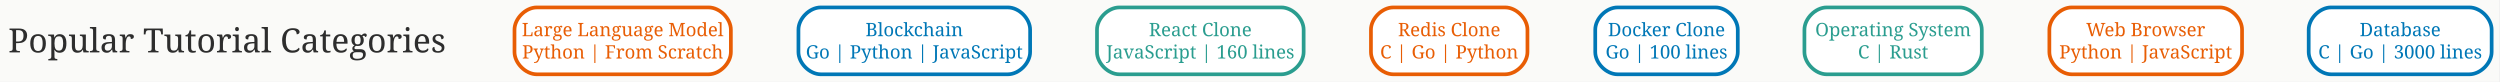
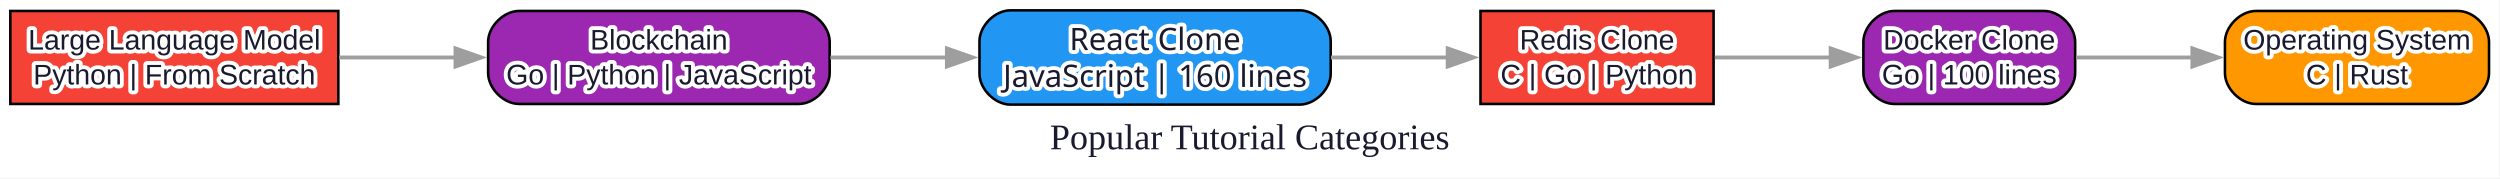
- <svg xmlns="http://www.w3.org/2000/svg" width="1346pt" height="44pt" viewBox="0.00 0.00 1346.00 44.00">
-   <g id="graph0" class="graph" transform="scale(1 1) rotate(0) translate(4 40)">
-     <polygon fill="#fafaf8" stroke="none" points="-4,4 -4,-40 1341.5,-40 1341.5,4 -4,4" />
+ <svg xmlns="http://www.w3.org/2000/svg" width="968pt" height="69pt" viewBox="0.00 0.00 968.00 69.00">
+   <style>
+ 
+ text { paint-order: stroke; stroke: #ffffff; stroke-width: 3px; stroke-linejoin: round; fill: #1a1a2e; }
+ </style>
+   <g id="graph0" class="graph" transform="scale(1 1) rotate(0) translate(4 65)">
+     <polygon fill="white" stroke="none" points="-4,4 -4,-65 963.75,-65 963.75,4 -4,4" />
+     <text xml:space="preserve" text-anchor="middle" x="479.88" y="-7.2" font-family="Times New Roman,serif" font-size="14.00">Popular Tutorial Categories</text>
    <g id="node1" class="node">
-       <text xml:space="preserve" text-anchor="middle" x="118.25" y="-11.78" font-family="Georgia" font-size="18.00" fill="#2d2d2d">Popular Tutorial Categories</text>
+       <polygon fill="#f44336" stroke="black" points="127,-60.75 0,-60.75 0,-24.75 127,-24.75 127,-60.75" />
+       <text xml:space="preserve" text-anchor="middle" x="63.5" y="-45.8" font-family="Arial" font-size="11.00" fill="white">Large Language Model</text>
+       <text xml:space="preserve" text-anchor="middle" x="63.5" y="-32.3" font-family="Arial" font-size="11.00" fill="white">Python | From Scratch</text>
    </g>
    <g id="node2" class="node">
-       <path fill="#ffffff" stroke="#e85d04" stroke-width="2" d="M377.5,-36C377.5,-36 285,-36 285,-36 279,-36 273,-30 273,-24 273,-24 273,-12 273,-12 273,-6 279,0 285,0 285,0 377.5,0 377.5,0 383.5,0 389.5,-6 389.5,-12 389.5,-12 389.5,-24 389.5,-24 389.5,-30 383.5,-36 377.5,-36" />
-       <text xml:space="preserve" text-anchor="middle" x="331.25" y="-20.5" font-family="Georgia" font-size="10.00" fill="#e85d04">Large Language Model</text>
-       <text xml:space="preserve" text-anchor="middle" x="331.25" y="-8.5" font-family="Georgia" font-size="10.00" fill="#e85d04">Python | From Scratch</text>
+       <path fill="#9c27b0" stroke="black" d="M305.25,-60.75C305.25,-60.75 197,-60.75 197,-60.75 191,-60.75 185,-54.75 185,-48.75 185,-48.75 185,-36.75 185,-36.75 185,-30.75 191,-24.75 197,-24.75 197,-24.75 305.25,-24.75 305.25,-24.75 311.25,-24.75 317.25,-30.75 317.25,-36.75 317.25,-36.75 317.25,-48.75 317.25,-48.75 317.25,-54.75 311.25,-60.75 305.25,-60.75" />
+       <text xml:space="preserve" text-anchor="middle" x="251.12" y="-45.8" font-family="Arial" font-size="11.00" fill="white">Blockchain</text>
+       <text xml:space="preserve" text-anchor="middle" x="251.12" y="-32.3" font-family="Arial" font-size="11.00" fill="white">Go | Python | JavaScript</text>
+     </g>
+     <g id="edge1" class="edge">
+       <path fill="none" stroke="#9e9e9e" stroke-width="1.5" d="M127.28,-42.75C127.28,-42.75 172.37,-42.75 172.37,-42.75" />
+       <polygon fill="#9e9e9e" stroke="#9e9e9e" stroke-width="1.5" points="172.37,-46.25 182.37,-42.75 172.37,-39.25 172.37,-46.25" />
    </g>
    <g id="node3" class="node">
-       <path fill="#ffffff" stroke="#0077b6" stroke-width="2" d="M538.62,-36C538.62,-36 437.88,-36 437.88,-36 431.88,-36 425.88,-30 425.88,-24 425.88,-24 425.88,-12 425.88,-12 425.88,-6 431.88,0 437.88,0 437.88,0 538.62,0 538.62,0 544.62,0 550.62,-6 550.62,-12 550.62,-12 550.62,-24 550.62,-24 550.62,-30 544.62,-36 538.62,-36" />
-       <text xml:space="preserve" text-anchor="middle" x="488.25" y="-20.5" font-family="Georgia" font-size="10.00" fill="#0077b6">Blockchain</text>
-       <text xml:space="preserve" text-anchor="middle" x="488.25" y="-8.5" font-family="Georgia" font-size="10.00" fill="#0077b6">Go | Python | JavaScript</text>
+       <path fill="#2196f3" stroke="black" d="M499.25,-61C499.25,-61 387.25,-61 387.25,-61 381.25,-61 375.25,-55 375.25,-49 375.25,-49 375.25,-36.5 375.25,-36.5 375.25,-30.5 381.25,-24.5 387.25,-24.5 387.25,-24.5 499.25,-24.5 499.25,-24.5 505.25,-24.5 511.25,-30.5 511.25,-36.5 511.25,-36.5 511.25,-49 511.25,-49 511.25,-55 505.25,-61 499.25,-61" />
+       <text xml:space="preserve" text-anchor="middle" x="443.25" y="-45.6" font-family="Arial Bold" font-size="12.00" fill="white">React Clone</text>
+       <text xml:space="preserve" text-anchor="middle" x="443.25" y="-31.35" font-family="Arial Bold" font-size="12.00" fill="white">JavaScript | 160 lines</text>
+     </g>
+     <g id="edge2" class="edge">
+       <path fill="none" stroke="#9e9e9e" stroke-width="1.5" d="M317.51,-42.75C317.51,-42.75 362.63,-42.75 362.63,-42.75" />
+       <polygon fill="#9e9e9e" stroke="#9e9e9e" stroke-width="1.5" points="362.63,-46.25 372.63,-42.75 362.63,-39.25 362.63,-46.25" />
    </g>
    <g id="node4" class="node">
-       <path fill="#ffffff" stroke="#2a9d8f" stroke-width="2" d="M685.88,-36C685.88,-36 598.62,-36 598.62,-36 592.62,-36 586.62,-30 586.62,-24 586.62,-24 586.62,-12 586.62,-12 586.62,-6 592.62,0 598.62,0 598.62,0 685.88,0 685.88,0 691.88,0 697.88,-6 697.88,-12 697.88,-12 697.88,-24 697.88,-24 697.88,-30 691.88,-36 685.88,-36" />
-       <text xml:space="preserve" text-anchor="middle" x="642.25" y="-20.5" font-family="Georgia" font-size="10.00" fill="#2a9d8f">React Clone</text>
-       <text xml:space="preserve" text-anchor="middle" x="642.25" y="-8.5" font-family="Georgia" font-size="10.00" fill="#2a9d8f">JavaScript | 160 lines</text>
+       <polygon fill="#f44336" stroke="black" points="659.5,-60.75 569.25,-60.75 569.25,-24.75 659.5,-24.75 659.5,-60.75" />
+       <text xml:space="preserve" text-anchor="middle" x="614.38" y="-45.8" font-family="Arial" font-size="11.00" fill="white">Redis Clone</text>
+       <text xml:space="preserve" text-anchor="middle" x="614.38" y="-32.3" font-family="Arial" font-size="11.00" fill="white">C | Go | Python</text>
+     </g>
+     <g id="edge3" class="edge">
+       <path fill="none" stroke="#9e9e9e" stroke-width="1.5" d="M511.37,-42.75C511.37,-42.75 556.54,-42.75 556.54,-42.75" />
+       <polygon fill="#9e9e9e" stroke="#9e9e9e" stroke-width="1.5" points="556.54,-46.25 566.54,-42.75 556.54,-39.25 556.54,-46.25" />
    </g>
    <g id="node5" class="node">
-       <path fill="#ffffff" stroke="#e85d04" stroke-width="2" d="M806.38,-36C806.38,-36 746.12,-36 746.12,-36 740.12,-36 734.12,-30 734.12,-24 734.12,-24 734.12,-12 734.12,-12 734.12,-6 740.12,0 746.12,0 746.12,0 806.38,0 806.38,0 812.38,0 818.38,-6 818.38,-12 818.38,-12 818.38,-24 818.38,-24 818.38,-30 812.38,-36 806.38,-36" />
-       <text xml:space="preserve" text-anchor="middle" x="776.25" y="-20.5" font-family="Georgia" font-size="10.00" fill="#e85d04">Redis Clone</text>
-       <text xml:space="preserve" text-anchor="middle" x="776.25" y="-8.5" font-family="Georgia" font-size="10.00" fill="#e85d04">C | Go | Python</text>
+       <path fill="#9c27b0" stroke="black" d="M787.5,-60.75C787.5,-60.75 729.5,-60.75 729.5,-60.75 723.5,-60.75 717.5,-54.75 717.5,-48.75 717.5,-48.75 717.5,-36.75 717.5,-36.75 717.5,-30.75 723.5,-24.75 729.5,-24.75 729.5,-24.75 787.5,-24.75 787.5,-24.75 793.5,-24.75 799.5,-30.75 799.5,-36.75 799.5,-36.75 799.5,-48.75 799.5,-48.75 799.5,-54.75 793.5,-60.75 787.5,-60.75" />
+       <text xml:space="preserve" text-anchor="middle" x="758.5" y="-45.8" font-family="Arial" font-size="11.00" fill="white">Docker Clone</text>
+       <text xml:space="preserve" text-anchor="middle" x="758.5" y="-32.3" font-family="Arial" font-size="11.00" fill="white">Go | 100 lines</text>
+     </g>
+     <g id="edge4" class="edge">
+       <path fill="none" stroke="#9e9e9e" stroke-width="1.5" d="M659.98,-42.75C659.98,-42.75 704.83,-42.75 704.83,-42.75" />
+       <polygon fill="#9e9e9e" stroke="#9e9e9e" stroke-width="1.5" points="704.83,-46.25 714.83,-42.75 704.83,-39.25 704.83,-46.25" />
    </g>
    <g id="node6" class="node">
-       <path fill="#ffffff" stroke="#0077b6" stroke-width="2" d="M919.62,-36C919.62,-36 866.88,-36 866.88,-36 860.88,-36 854.88,-30 854.88,-24 854.88,-24 854.88,-12 854.88,-12 854.88,-6 860.88,0 866.88,0 866.88,0 919.62,0 919.62,0 925.62,0 931.62,-6 931.62,-12 931.62,-12 931.62,-24 931.62,-24 931.62,-30 925.62,-36 919.62,-36" />
-       <text xml:space="preserve" text-anchor="middle" x="893.25" y="-20.5" font-family="Georgia" font-size="10.00" fill="#0077b6">Docker Clone</text>
-       <text xml:space="preserve" text-anchor="middle" x="893.25" y="-8.5" font-family="Georgia" font-size="10.00" fill="#0077b6">Go | 100 lines</text>
+       <path fill="#ff9800" stroke="black" d="M947.75,-60.75C947.75,-60.75 869.5,-60.75 869.5,-60.75 863.5,-60.75 857.5,-54.75 857.5,-48.75 857.5,-48.75 857.5,-36.75 857.5,-36.75 857.5,-30.75 863.5,-24.75 869.5,-24.75 869.5,-24.75 947.75,-24.75 947.75,-24.75 953.75,-24.75 959.75,-30.75 959.75,-36.75 959.75,-36.75 959.75,-48.75 959.75,-48.75 959.75,-54.75 953.75,-60.75 947.75,-60.75" />
+       <text xml:space="preserve" text-anchor="middle" x="908.62" y="-45.8" font-family="Arial" font-size="11.00" fill="white">Operating System</text>
+       <text xml:space="preserve" text-anchor="middle" x="908.62" y="-32.3" font-family="Arial" font-size="11.00" fill="white">C | Rust</text>
    </g>
-     <g id="node7" class="node">
-       <path fill="#ffffff" stroke="#2a9d8f" stroke-width="2" d="M1051,-36C1051,-36 979.5,-36 979.5,-36 973.5,-36 967.5,-30 967.5,-24 967.5,-24 967.5,-12 967.5,-12 967.5,-6 973.5,0 979.5,0 979.5,0 1051,0 1051,0 1057,0 1063,-6 1063,-12 1063,-12 1063,-24 1063,-24 1063,-30 1057,-36 1051,-36" />
-       <text xml:space="preserve" text-anchor="middle" x="1015.25" y="-20.5" font-family="Georgia" font-size="10.00" fill="#2a9d8f">Operating System</text>
-       <text xml:space="preserve" text-anchor="middle" x="1015.25" y="-8.5" font-family="Georgia" font-size="10.00" fill="#2a9d8f">C | Rust</text>
-     </g>
-     <g id="node8" class="node">
-       <path fill="#ffffff" stroke="#e85d04" stroke-width="2" d="M1191.12,-36C1191.12,-36 1111.38,-36 1111.38,-36 1105.38,-36 1099.38,-30 1099.38,-24 1099.38,-24 1099.38,-12 1099.38,-12 1099.38,-6 1105.38,0 1111.38,0 1111.38,0 1191.12,0 1191.12,0 1197.12,0 1203.12,-6 1203.12,-12 1203.12,-12 1203.12,-24 1203.12,-24 1203.12,-30 1197.12,-36 1191.12,-36" />
-       <text xml:space="preserve" text-anchor="middle" x="1151.25" y="-20.5" font-family="Georgia" font-size="10.00" fill="#e85d04">Web Browser</text>
-       <text xml:space="preserve" text-anchor="middle" x="1151.25" y="-8.5" font-family="Georgia" font-size="10.00" fill="#e85d04">Python | JavaScript</text>
-     </g>
-     <g id="node9" class="node">
-       <path fill="#ffffff" stroke="#0077b6" stroke-width="2" d="M1325.5,-36C1325.5,-36 1251,-36 1251,-36 1245,-36 1239,-30 1239,-24 1239,-24 1239,-12 1239,-12 1239,-6 1245,0 1251,0 1251,0 1325.5,0 1325.5,0 1331.5,0 1337.5,-6 1337.5,-12 1337.5,-12 1337.5,-24 1337.5,-24 1337.5,-30 1331.5,-36 1325.5,-36" />
-       <text xml:space="preserve" text-anchor="middle" x="1288.25" y="-20.5" font-family="Georgia" font-size="10.00" fill="#0077b6">Database</text>
-       <text xml:space="preserve" text-anchor="middle" x="1288.25" y="-8.5" font-family="Georgia" font-size="10.00" fill="#0077b6">C | Go | 3000 lines</text>
+     <g id="edge5" class="edge">
+       <path fill="none" stroke="#9e9e9e" stroke-width="1.5" d="M799.92,-42.75C799.92,-42.75 844.89,-42.75 844.89,-42.75" />
+       <polygon fill="#9e9e9e" stroke="#9e9e9e" stroke-width="1.5" points="844.89,-46.25 854.89,-42.75 844.89,-39.25 844.89,-46.25" />
    </g>
  </g>
</svg>
